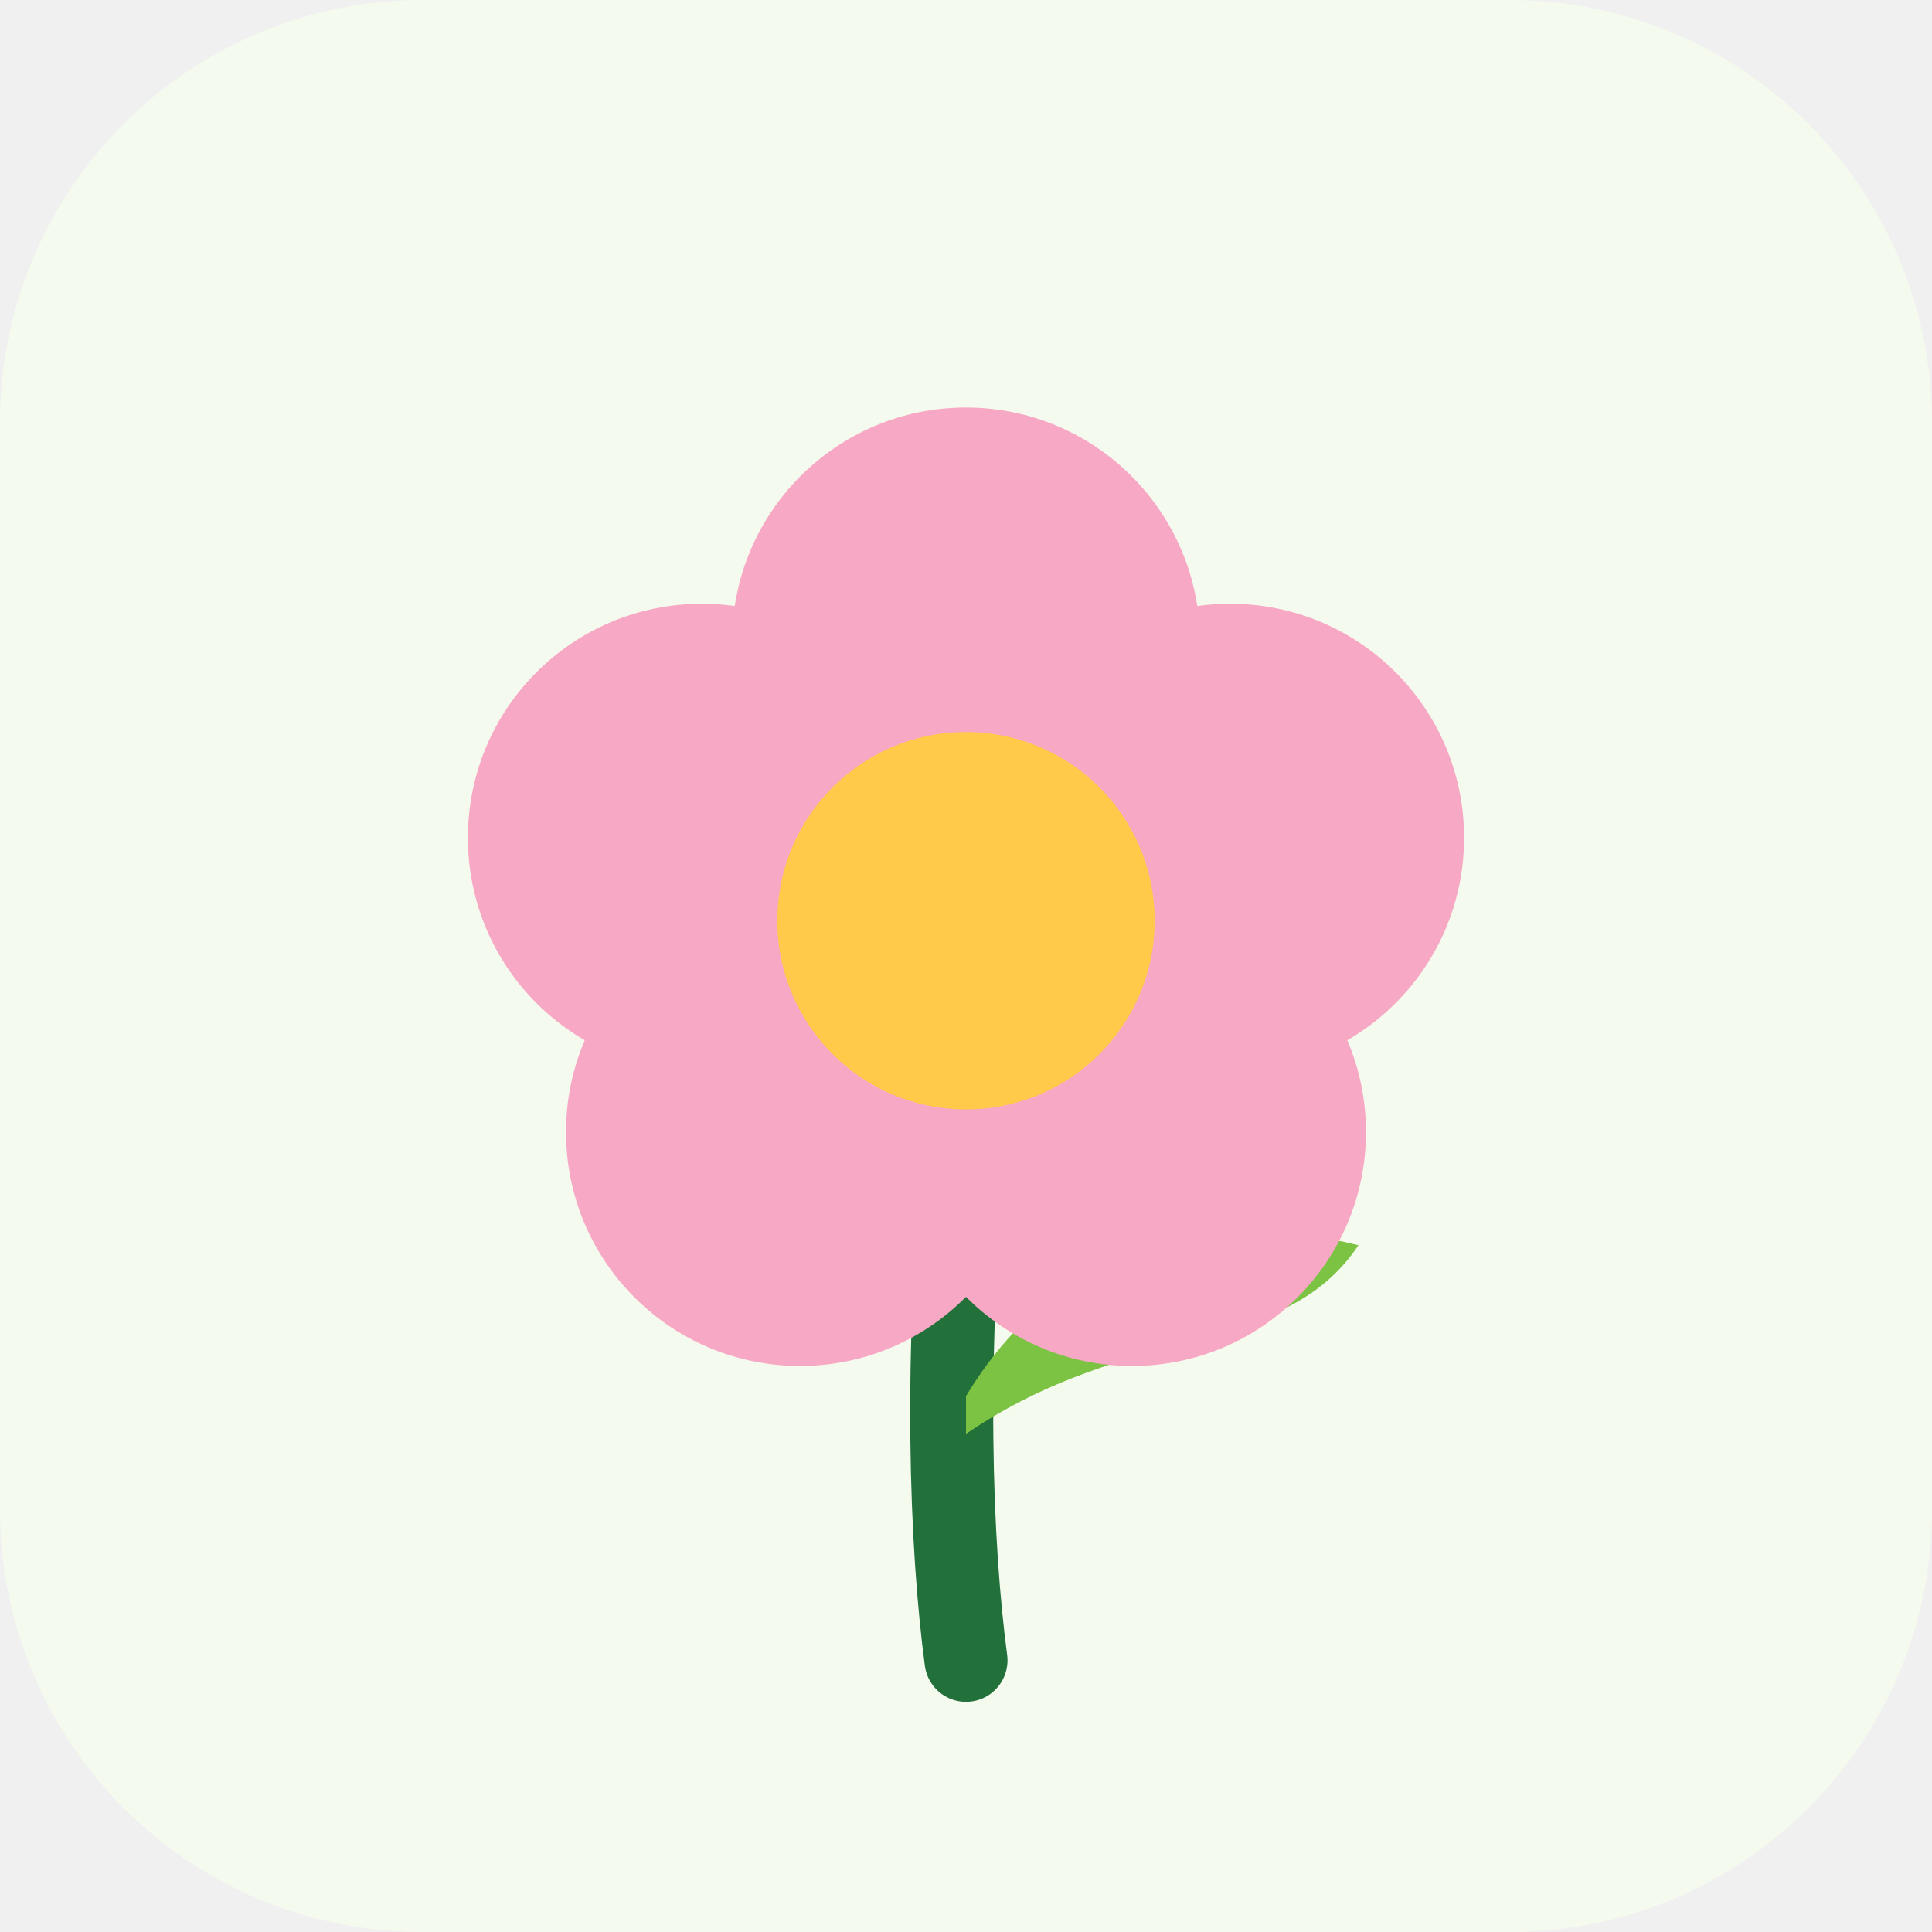
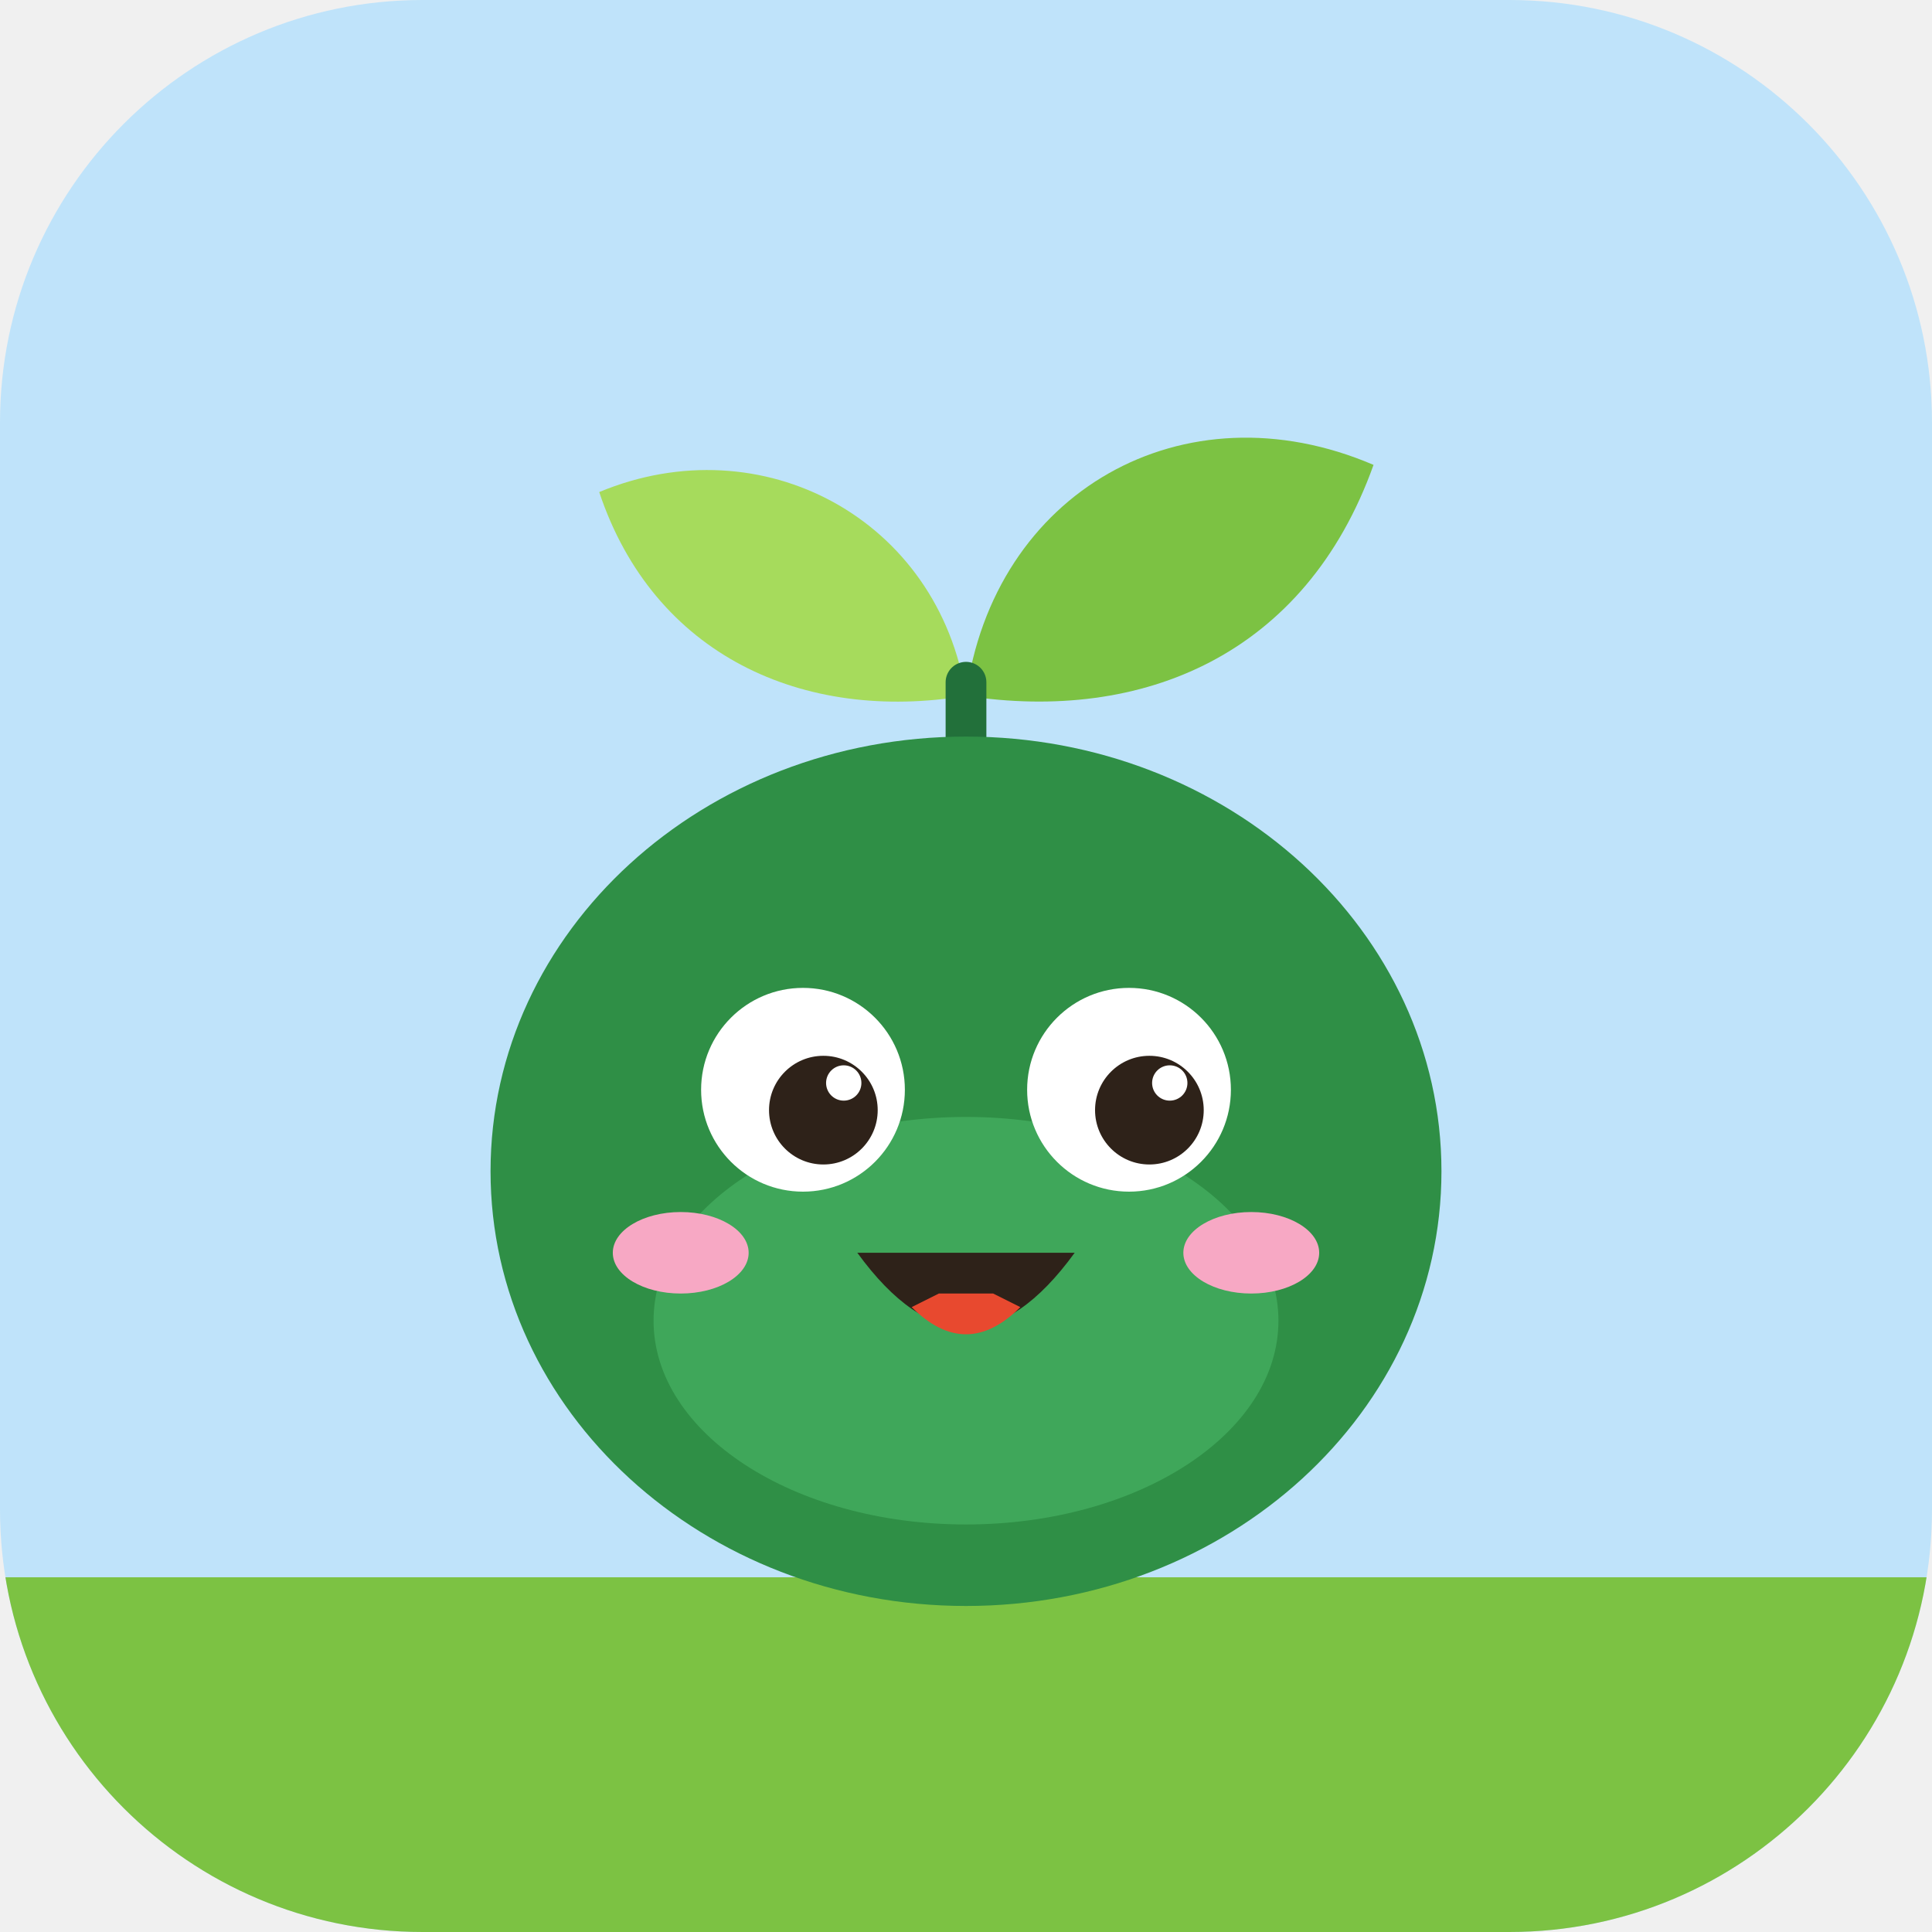
<svg xmlns="http://www.w3.org/2000/svg" viewBox="0 0 512 512">
-   <rect width="512" height="512" rx="112" fill="#F5FAEE" />
-   <path d="M256 300 C 250 360 252 410 256 440" stroke="#22703A" stroke-width="22" fill="none" stroke-linecap="round" />
-   <path d="M256 380 C 300 350 340 360 360 330 C 320 320 280 330 256 370 Z" fill="#7CC243" />
-   <g fill="#F7A8C4">
-     <circle cx="256" cy="170" r="62" />
-     <circle cx="326" cy="222" r="62" />
-     <circle cx="300" cy="300" r="62" />
-     <circle cx="212" cy="300" r="62" />
-     <circle cx="186" cy="222" r="62" />
+   <defs>
+     <clipPath id="r">
+       <rect width="512" height="512" rx="112" />
+     </clipPath>
+   </defs>
+   <g clip-path="url(#r)">
+     <rect width="512" height="512" fill="#BFE3FA" />
+     <rect y="418" width="512" height="94" fill="#7CC243" />
+     <g transform="translate(76 80) scale(1.8)">
+       <path d="M100 58 c-4 -26 -30 -40 -54 -30 c8 24 30 34 54 30 z" fill="#A6DB5C" />
+       <path d="M100 58 c4 -30 32 -46 60 -34 c-10 28 -34 38 -60 34 z" fill="#7CC243" />
+       <path d="M100 56 v14" stroke="#22703A" stroke-width="6" stroke-linecap="round" />
+       <ellipse cx="100" cy="128" rx="70" ry="64" fill="#2F8F46" />
+       <ellipse cx="100" cy="150" rx="46" ry="30" fill="#3FA75A" />
+       <circle cx="76" cy="116" r="15" fill="#FFFFFF" />
+       <circle cx="79" cy="119" r="8" fill="#2E2219" />
+       <circle cx="82" cy="115" r="2.6" fill="#FFFFFF" />
+       <circle cx="124" cy="116" r="15" fill="#FFFFFF" />
+       <circle cx="127" cy="119" r="8" fill="#2E2219" />
+       <circle cx="130" cy="115" r="2.6" fill="#FFFFFF" />
+       <ellipse cx="58" cy="140" rx="10" ry="6" fill="#F7A8C4" />
+       <ellipse cx="142" cy="140" rx="10" ry="6" fill="#F7A8C4" />
+       <path d="M84 140 q16 22 32 0 z" fill="#2E2219" />
+       <path d="M92 148 q8 8 16 0 l-4 -2 h-8 z" fill="#E8492F" />
+     </g>
  </g>
-   <circle cx="256" cy="244" r="50" fill="#FFC94A" />
</svg>
